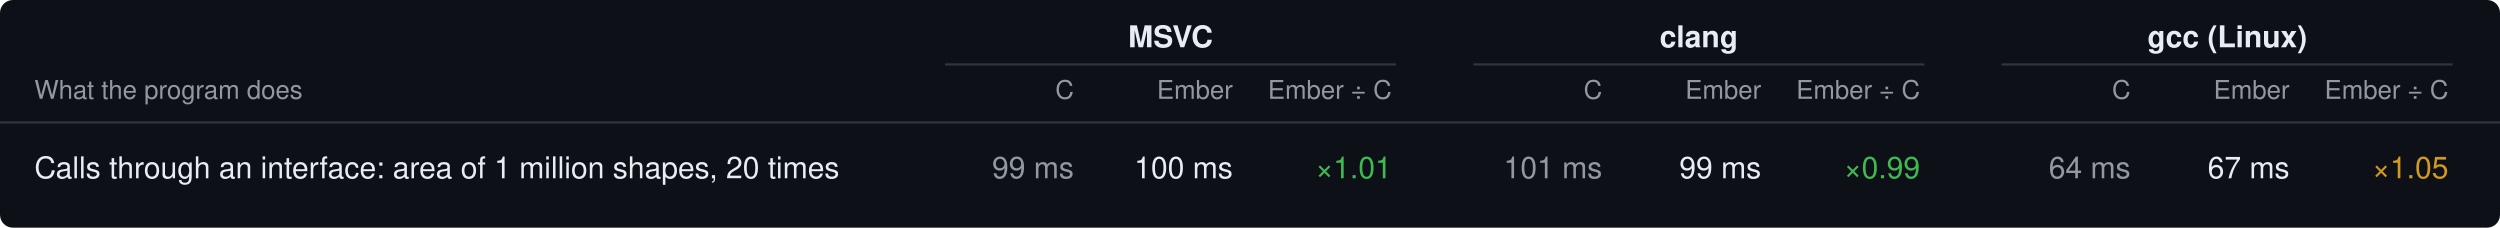
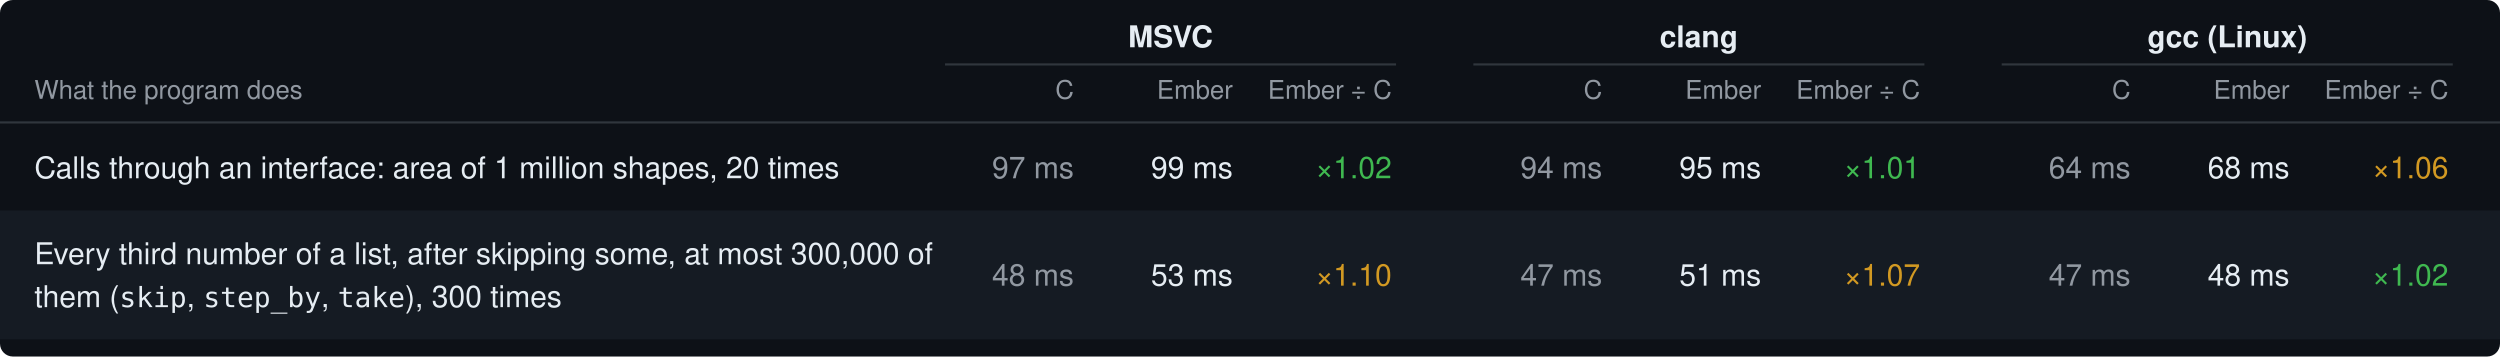
- <svg xmlns="http://www.w3.org/2000/svg" width="1164" height="106" viewBox="0 0 1164 106" font-family="-apple-system, 'Segoe UI', Helvetica, Arial, sans-serif" font-size="14">
-   <rect width="1164" height="106" fill="#0d1117" rx="6" />
+ <svg xmlns="http://www.w3.org/2000/svg" width="1164" height="166" viewBox="0 0 1164 166" font-family="-apple-system, 'Segoe UI', Helvetica, Arial, sans-serif" font-size="14">
+   <rect width="1164" height="166" fill="#0d1117" rx="6" />
  <text x="16" y="46" fill="#9198a1" font-size="12">What the program does</text>
  <text x="545.0" y="22" fill="#e6edf3" font-weight="600" text-anchor="middle">MSVC</text>
  <line x1="440" y1="30" x2="650" y2="30" stroke="#30363d" />
  <text x="500" y="46" fill="#9198a1" font-size="12" text-anchor="end">C</text>
  <text x="574" y="46" fill="#9198a1" font-size="12" text-anchor="end">Ember</text>
  <text x="648" y="46" fill="#9198a1" font-size="12" text-anchor="end">Ember ÷ C</text>
  <text x="791.0" y="22" fill="#e6edf3" font-weight="600" text-anchor="middle">clang</text>
  <line x1="686" y1="30" x2="896" y2="30" stroke="#30363d" />
  <text x="746" y="46" fill="#9198a1" font-size="12" text-anchor="end">C</text>
  <text x="820" y="46" fill="#9198a1" font-size="12" text-anchor="end">Ember</text>
  <text x="894" y="46" fill="#9198a1" font-size="12" text-anchor="end">Ember ÷ C</text>
  <text x="1037.0" y="22" fill="#e6edf3" font-weight="600" text-anchor="middle">gcc (Linux)</text>
  <line x1="932" y1="30" x2="1142" y2="30" stroke="#30363d" />
  <text x="992" y="46" fill="#9198a1" font-size="12" text-anchor="end">C</text>
  <text x="1066" y="46" fill="#9198a1" font-size="12" text-anchor="end">Ember</text>
  <text x="1140" y="46" fill="#9198a1" font-size="12" text-anchor="end">Ember ÷ C</text>
  <line x1="0" y1="57" x2="1164" y2="57" stroke="#30363d" />
  <text x="16" y="83" fill="#e6edf3" xml:space="preserve">Calls through an interface: area of 1 million shapes, 20 times</text>
-   <text x="500" y="83.0" fill="#9198a1" text-anchor="end">99 ms</text>
-   <text x="574" y="83.0" fill="#e6edf3" text-anchor="end">100 ms</text>
-   <text x="648" y="83.0" fill="#3fb950" text-anchor="end" font-weight="400">×1.01</text>
-   <text x="746" y="83.0" fill="#9198a1" text-anchor="end">101 ms</text>
-   <text x="820" y="83.0" fill="#e6edf3" text-anchor="end">99 ms</text>
-   <text x="894" y="83.0" fill="#3fb950" text-anchor="end" font-weight="400">×0.99</text>
+   <text x="500" y="83.0" fill="#9198a1" text-anchor="end">97 ms</text>
+   <text x="574" y="83.0" fill="#e6edf3" text-anchor="end">99 ms</text>
+   <text x="648" y="83.0" fill="#3fb950" text-anchor="end" font-weight="400">×1.02</text>
+   <text x="746" y="83.0" fill="#9198a1" text-anchor="end">94 ms</text>
+   <text x="820" y="83.0" fill="#e6edf3" text-anchor="end">95 ms</text>
+   <text x="894" y="83.0" fill="#3fb950" text-anchor="end" font-weight="400">×1.01</text>
  <text x="992" y="83.0" fill="#9198a1" text-anchor="end">64 ms</text>
-   <text x="1066" y="83.0" fill="#e6edf3" text-anchor="end">67 ms</text>
-   <text x="1140" y="83.0" fill="#d29922" text-anchor="end" font-weight="400">×1.05</text>
+   <text x="1066" y="83.0" fill="#e6edf3" text-anchor="end">68 ms</text>
+   <text x="1140" y="83.0" fill="#d29922" text-anchor="end" font-weight="400">×1.06</text>
+   <rect x="0" y="98" width="1164" height="60" fill="#151b23" />
+   <text x="16" y="123" fill="#e6edf3" xml:space="preserve">Every third number of a list, after skipping some, at most 300,000 of</text>
+   <text x="16" y="143" fill="#e6edf3" xml:space="preserve">them (<tspan font-family="ui-monospace, 'SFMono-Regular', Consolas, monospace" font-size="13">skip</tspan>, <tspan font-family="ui-monospace, 'SFMono-Regular', Consolas, monospace" font-size="13">step_by</tspan>, <tspan font-family="ui-monospace, 'SFMono-Regular', Consolas, monospace" font-size="13">take</tspan>), 300 times</text>
+   <text x="500" y="133.0" fill="#9198a1" text-anchor="end">48 ms</text>
+   <text x="574" y="133.0" fill="#e6edf3" text-anchor="end">53 ms</text>
+   <text x="648" y="133.0" fill="#d29922" text-anchor="end" font-weight="400">×1.10</text>
+   <text x="746" y="133.0" fill="#9198a1" text-anchor="end">47 ms</text>
+   <text x="820" y="133.0" fill="#e6edf3" text-anchor="end">51 ms</text>
+   <text x="894" y="133.0" fill="#d29922" text-anchor="end" font-weight="400">×1.07</text>
+   <text x="992" y="133.0" fill="#9198a1" text-anchor="end">47 ms</text>
+   <text x="1066" y="133.0" fill="#e6edf3" text-anchor="end">48 ms</text>
+   <text x="1140" y="133.0" fill="#3fb950" text-anchor="end" font-weight="400">×1.02</text>
</svg>
